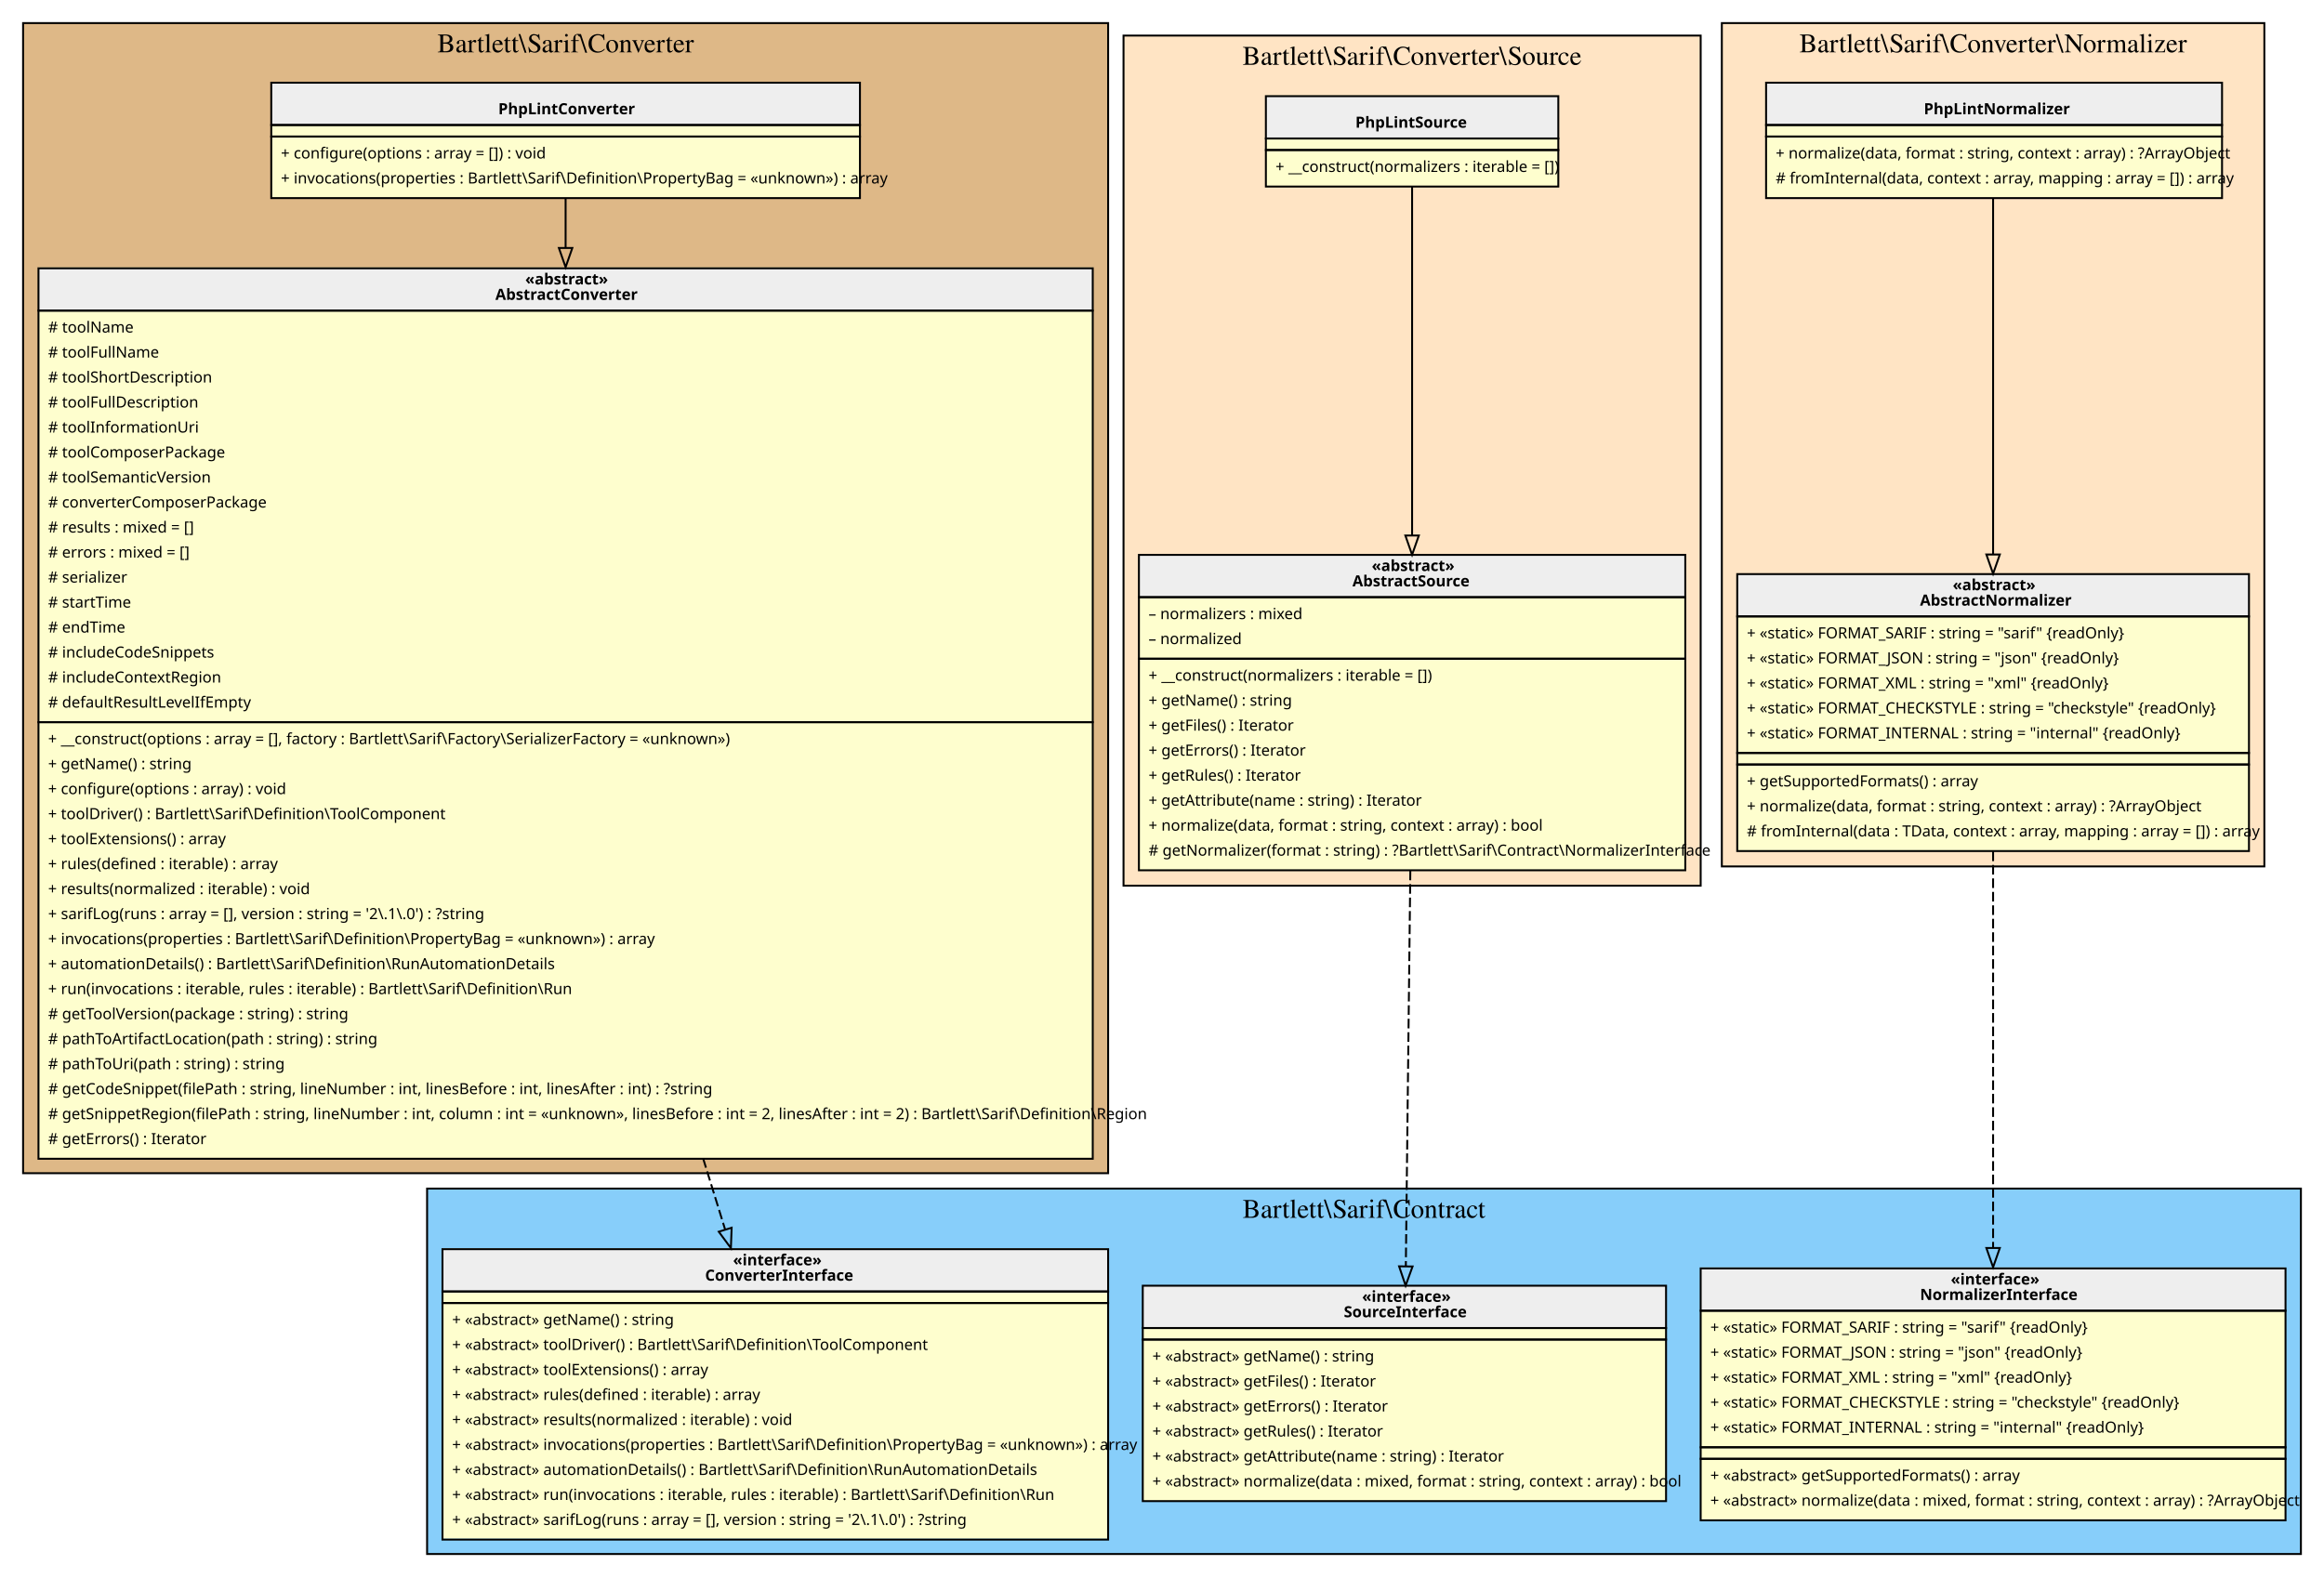
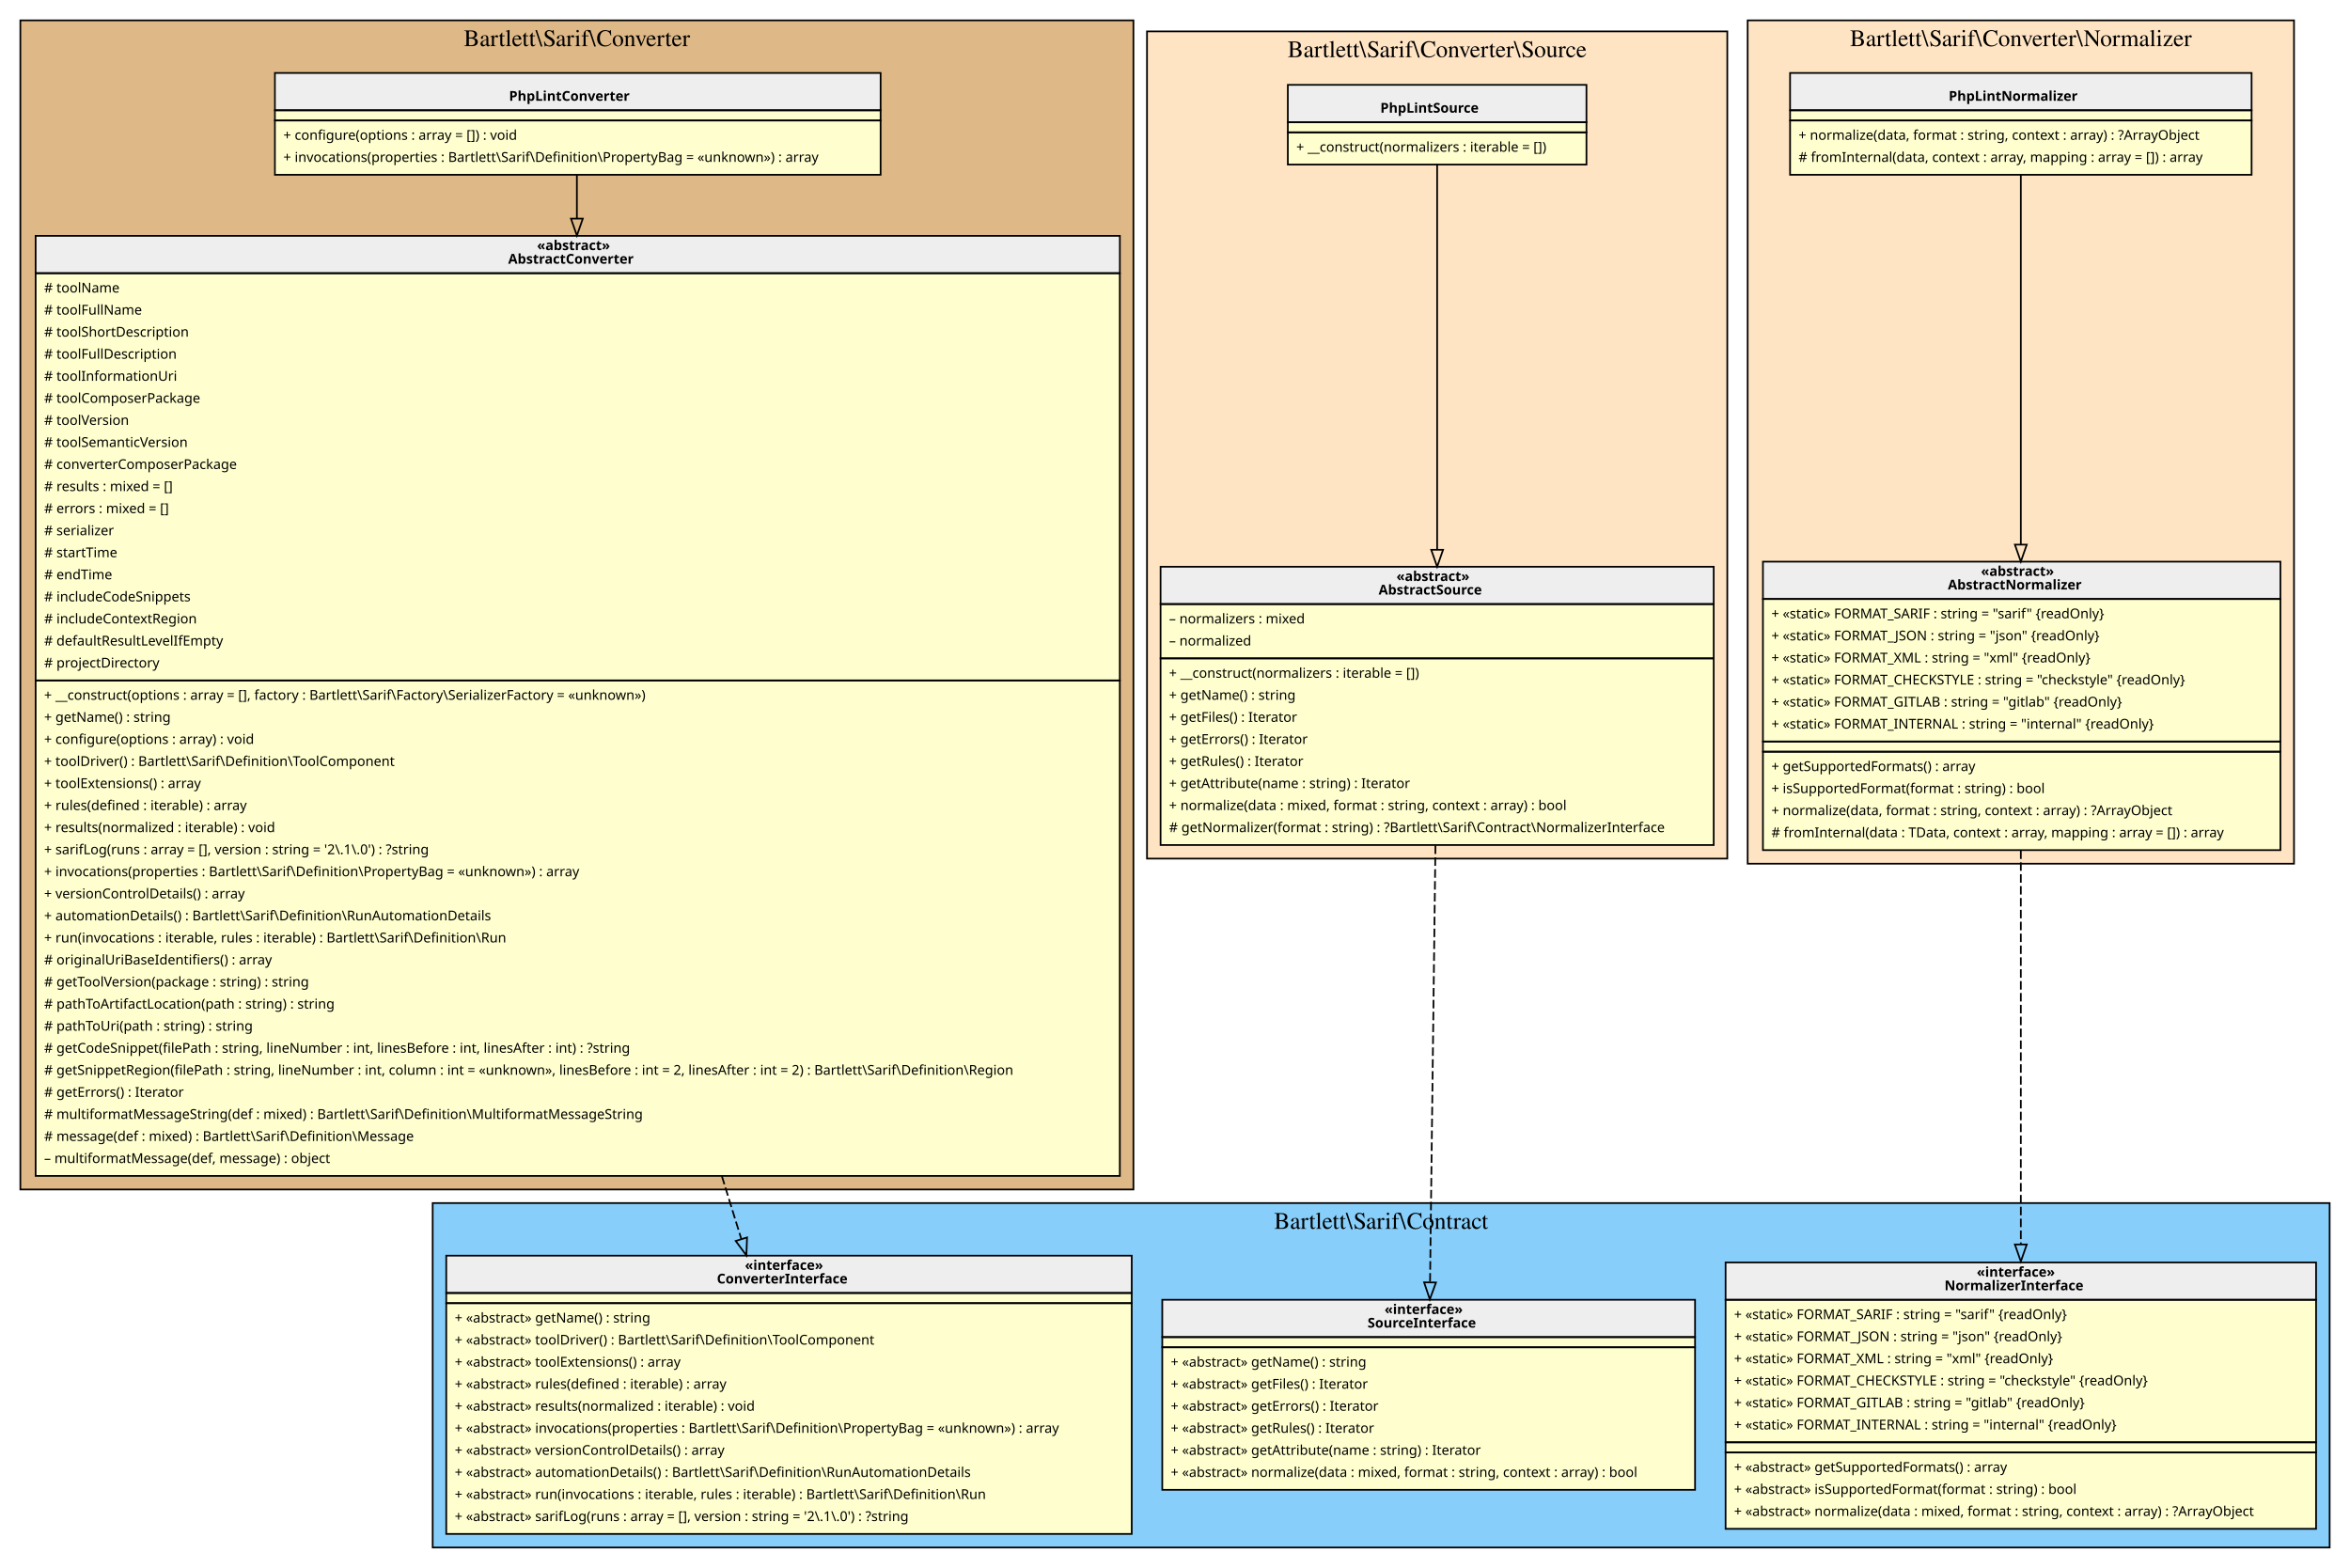
- <svg xmlns="http://www.w3.org/2000/svg" width="1208pt" height="820pt" viewBox="0.00 0.00 1208.00 820.00">
-   <g id="graph0" class="graph" transform="scale(1 1) rotate(0) translate(4 816)">
+ <svg xmlns="http://www.w3.org/2000/svg" width="1385pt" height="924pt" viewBox="0.00 0.00 1385.00 924.00">
+   <g id="graph0" class="graph" transform="scale(1 1) rotate(0) translate(4 920)">
    <g id="clust1" class="cluster">
-       <polygon fill="BurlyWood" stroke="black" points="8,-206 8,-804 572,-804 572,-206 8,-206" />
-       <text text-anchor="middle" x="290" y="-788.8" font-family="Times,serif" font-size="14.00">Bartlett\Sarif\Converter</text>
+       <polygon fill="BurlyWood" stroke="black" points="8,-219 8,-908 664,-908 664,-219 8,-219" />
+       <text text-anchor="middle" x="336" y="-892.8" font-family="Times,serif" font-size="14.00">Bartlett\Sarif\Converter</text>
    </g>
    <g id="clust2" class="cluster">
-       <polygon fill="LightSkyBlue" stroke="black" points="218,-8 218,-198 1192,-198 1192,-8 218,-8" />
-       <text text-anchor="middle" x="705" y="-182.8" font-family="Times,serif" font-size="14.00">Bartlett\Sarif\Contract</text>
+       <polygon fill="LightSkyBlue" stroke="black" points="251,-8 251,-211 1369,-211 1369,-8 251,-8" />
+       <text text-anchor="middle" x="810" y="-195.8" font-family="Times,serif" font-size="14.00">Bartlett\Sarif\Contract</text>
    </g>
    <g id="clust3" class="cluster">
-       <polygon fill="Bisque" stroke="black" points="580,-355.5 580,-797.5 880,-797.5 880,-355.5 580,-355.5" />
-       <text text-anchor="middle" x="730" y="-782.3" font-family="Times,serif" font-size="14.00">Bartlett\Sarif\Converter\Source</text>
+       <polygon fill="Bisque" stroke="black" points="672,-414 672,-901.5 1014,-901.5 1014,-414 672,-414" />
+       <text text-anchor="middle" x="843" y="-886.3" font-family="Times,serif" font-size="14.00">Bartlett\Sarif\Converter\Source</text>
    </g>
    <g id="clust4" class="cluster">
-       <polygon fill="Bisque" stroke="black" points="891,-365.5 891,-804 1173,-804 1173,-365.5 891,-365.5" />
-       <text text-anchor="middle" x="1032" y="-788.8" font-family="Times,serif" font-size="14.00">Bartlett\Sarif\Converter\Normalizer</text>
+       <polygon fill="Bisque" stroke="black" points="1026,-411 1026,-908 1348,-908 1348,-411 1026,-411" />
+       <text text-anchor="middle" x="1187" y="-892.8" font-family="Times,serif" font-size="14.00">Bartlett\Sarif\Converter\Normalizer</text>
    </g>
    <g id="node1" class="node">
-       <polygon fill="#fefece" stroke="transparent" points="443,-773 137,-773 137,-713 443,-713 443,-773" />
-       <polygon fill="#eeeeee" stroke="transparent" points="137,-751 137,-773 443,-773 443,-751 137,-751" />
-       <polygon fill="none" stroke="black" points="137,-751 137,-773 443,-773 443,-751 137,-751" />
-       <text text-anchor="start" x="255" y="-756.6" font-family="Verdana" font-weight="bold" font-size="8.00">PhpLintConverter</text>
-       <polygon fill="none" stroke="black" points="137,-745 137,-751 443,-751 443,-745 137,-745" />
-       <polygon fill="none" stroke="black" points="137,-713 137,-745 443,-745 443,-713 137,-713" />
-       <text text-anchor="start" x="142" y="-733.6" font-family="Verdana" font-size="8.00">+ configure(options : array = []) : void</text>
-       <text text-anchor="start" x="142" y="-720.6" font-family="Verdana" font-size="8.00">+ invocations(properties : Bartlett\Sarif\Definition\PropertyBag = «unknown») : array</text>
+       <polygon fill="#fefece" stroke="transparent" points="514.5,-877 157.5,-877 157.5,-817 514.5,-817 514.5,-877" />
+       <polygon fill="#eeeeee" stroke="transparent" points="158,-855 158,-877 515,-877 515,-855 158,-855" />
+       <polygon fill="none" stroke="black" points="158,-855 158,-877 515,-877 515,-855 158,-855" />
+       <text text-anchor="start" x="296" y="-860.6" font-family="Verdana" font-weight="bold" font-size="8.00">PhpLintConverter</text>
+       <polygon fill="none" stroke="black" points="158,-849 158,-855 515,-855 515,-849 158,-849" />
+       <polygon fill="none" stroke="black" points="158,-817 158,-849 515,-849 515,-817 158,-817" />
+       <text text-anchor="start" x="163" y="-837.6" font-family="Verdana" font-size="8.00">+ configure(options : array = []) : void</text>
+       <text text-anchor="start" x="163" y="-824.6" font-family="Verdana" font-size="8.00">+ invocations(properties : Bartlett\Sarif\Definition\PropertyBag = «unknown») : array</text>
    </g>
    <g id="node2" class="node">
-       <polygon fill="#fefece" stroke="transparent" points="564,-677 16,-677 16,-214 564,-214 564,-677" />
-       <polygon fill="#eeeeee" stroke="transparent" points="16,-654.5 16,-676.5 564,-676.5 564,-654.5 16,-654.5" />
-       <polygon fill="none" stroke="black" points="16,-654.5 16,-676.5 564,-676.5 564,-654.5 16,-654.5" />
-       <text text-anchor="start" x="269" y="-668.1" font-family="Verdana" font-weight="bold" font-size="8.00">«abstract»</text>
-       <text text-anchor="start" x="253.5" y="-660.1" font-family="Verdana" font-weight="bold" font-size="8.00">AbstractConverter</text>
-       <polygon fill="none" stroke="black" points="16,-440.5 16,-654.5 564,-654.5 564,-440.5 16,-440.5" />
-       <text text-anchor="start" x="21" y="-643.1" font-family="Verdana" font-size="8.00"># toolName</text>
-       <text text-anchor="start" x="21" y="-630.1" font-family="Verdana" font-size="8.00"># toolFullName</text>
-       <text text-anchor="start" x="21" y="-617.1" font-family="Verdana" font-size="8.00"># toolShortDescription</text>
-       <text text-anchor="start" x="21" y="-604.1" font-family="Verdana" font-size="8.00"># toolFullDescription</text>
-       <text text-anchor="start" x="21" y="-591.1" font-family="Verdana" font-size="8.00"># toolInformationUri</text>
-       <text text-anchor="start" x="21" y="-578.1" font-family="Verdana" font-size="8.00"># toolComposerPackage</text>
-       <text text-anchor="start" x="21" y="-565.1" font-family="Verdana" font-size="8.00"># toolSemanticVersion</text>
-       <text text-anchor="start" x="21" y="-552.1" font-family="Verdana" font-size="8.00"># converterComposerPackage</text>
-       <text text-anchor="start" x="21" y="-539.1" font-family="Verdana" font-size="8.00"># results : mixed = []</text>
-       <text text-anchor="start" x="21" y="-526.1" font-family="Verdana" font-size="8.00"># errors : mixed = []</text>
-       <text text-anchor="start" x="21" y="-513.1" font-family="Verdana" font-size="8.00"># serializer</text>
-       <text text-anchor="start" x="21" y="-500.1" font-family="Verdana" font-size="8.00"># startTime</text>
-       <text text-anchor="start" x="21" y="-487.1" font-family="Verdana" font-size="8.00"># endTime</text>
-       <text text-anchor="start" x="21" y="-474.1" font-family="Verdana" font-size="8.00"># includeCodeSnippets</text>
-       <text text-anchor="start" x="21" y="-461.1" font-family="Verdana" font-size="8.00"># includeContextRegion</text>
-       <text text-anchor="start" x="21" y="-448.1" font-family="Verdana" font-size="8.00"># defaultResultLevelIfEmpty</text>
-       <polygon fill="none" stroke="black" points="16,-213.5 16,-440.5 564,-440.5 564,-213.5 16,-213.5" />
-       <text text-anchor="start" x="21" y="-429.1" font-family="Verdana" font-size="8.00">+ __construct(options : array = [], factory : Bartlett\Sarif\Factory\SerializerFactory = «unknown»)</text>
-       <text text-anchor="start" x="21" y="-416.1" font-family="Verdana" font-size="8.00">+ getName() : string</text>
-       <text text-anchor="start" x="21" y="-403.1" font-family="Verdana" font-size="8.00">+ configure(options : array) : void</text>
-       <text text-anchor="start" x="21" y="-390.1" font-family="Verdana" font-size="8.00">+ toolDriver() : Bartlett\Sarif\Definition\ToolComponent</text>
-       <text text-anchor="start" x="21" y="-377.1" font-family="Verdana" font-size="8.00">+ toolExtensions() : array</text>
-       <text text-anchor="start" x="21" y="-364.1" font-family="Verdana" font-size="8.00">+ rules(defined : iterable) : array</text>
-       <text text-anchor="start" x="21" y="-351.1" font-family="Verdana" font-size="8.00">+ results(normalized : iterable) : void</text>
-       <text text-anchor="start" x="21" y="-338.1" font-family="Verdana" font-size="8.00">+ sarifLog(runs : array = [], version : string = '2\.1\.0') : ?string</text>
-       <text text-anchor="start" x="21" y="-325.1" font-family="Verdana" font-size="8.00">+ invocations(properties : Bartlett\Sarif\Definition\PropertyBag = «unknown») : array</text>
-       <text text-anchor="start" x="21" y="-312.1" font-family="Verdana" font-size="8.00">+ automationDetails() : Bartlett\Sarif\Definition\RunAutomationDetails</text>
-       <text text-anchor="start" x="21" y="-299.1" font-family="Verdana" font-size="8.00">+ run(invocations : iterable, rules : iterable) : Bartlett\Sarif\Definition\Run</text>
-       <text text-anchor="start" x="21" y="-286.1" font-family="Verdana" font-size="8.00"># getToolVersion(package : string) : string</text>
-       <text text-anchor="start" x="21" y="-273.1" font-family="Verdana" font-size="8.00"># pathToArtifactLocation(path : string) : string</text>
-       <text text-anchor="start" x="21" y="-260.1" font-family="Verdana" font-size="8.00"># pathToUri(path : string) : string</text>
-       <text text-anchor="start" x="21" y="-247.1" font-family="Verdana" font-size="8.00"># getCodeSnippet(filePath : string, lineNumber : int, linesBefore : int, linesAfter : int) : ?string</text>
-       <text text-anchor="start" x="21" y="-234.1" font-family="Verdana" font-size="8.00"># getSnippetRegion(filePath : string, lineNumber : int, column : int = «unknown», linesBefore : int = 2, linesAfter : int = 2) : Bartlett\Sarif\Definition\Region</text>
-       <text text-anchor="start" x="21" y="-221.1" font-family="Verdana" font-size="8.00"># getErrors() : Iterator</text>
+       <polygon fill="#fefece" stroke="transparent" points="655.5,-781 16.5,-781 16.5,-227 655.5,-227 655.5,-781" />
+       <polygon fill="#eeeeee" stroke="transparent" points="17,-759 17,-781 656,-781 656,-759 17,-759" />
+       <polygon fill="none" stroke="black" points="17,-759 17,-781 656,-781 656,-759 17,-759" />
+       <text text-anchor="start" x="312.5" y="-772.6" font-family="Verdana" font-weight="bold" font-size="8.00">«abstract»</text>
+       <text text-anchor="start" x="295.5" y="-764.6" font-family="Verdana" font-weight="bold" font-size="8.00">AbstractConverter</text>
+       <polygon fill="none" stroke="black" points="17,-519 17,-759 656,-759 656,-519 17,-519" />
+       <text text-anchor="start" x="22" y="-747.6" font-family="Verdana" font-size="8.00"># toolName</text>
+       <text text-anchor="start" x="22" y="-734.6" font-family="Verdana" font-size="8.00"># toolFullName</text>
+       <text text-anchor="start" x="22" y="-721.6" font-family="Verdana" font-size="8.00"># toolShortDescription</text>
+       <text text-anchor="start" x="22" y="-708.6" font-family="Verdana" font-size="8.00"># toolFullDescription</text>
+       <text text-anchor="start" x="22" y="-695.6" font-family="Verdana" font-size="8.00"># toolInformationUri</text>
+       <text text-anchor="start" x="22" y="-682.6" font-family="Verdana" font-size="8.00"># toolComposerPackage</text>
+       <text text-anchor="start" x="22" y="-669.6" font-family="Verdana" font-size="8.00"># toolVersion</text>
+       <text text-anchor="start" x="22" y="-656.6" font-family="Verdana" font-size="8.00"># toolSemanticVersion</text>
+       <text text-anchor="start" x="22" y="-643.6" font-family="Verdana" font-size="8.00"># converterComposerPackage</text>
+       <text text-anchor="start" x="22" y="-630.6" font-family="Verdana" font-size="8.00"># results : mixed = []</text>
+       <text text-anchor="start" x="22" y="-617.6" font-family="Verdana" font-size="8.00"># errors : mixed = []</text>
+       <text text-anchor="start" x="22" y="-604.6" font-family="Verdana" font-size="8.00"># serializer</text>
+       <text text-anchor="start" x="22" y="-591.6" font-family="Verdana" font-size="8.00"># startTime</text>
+       <text text-anchor="start" x="22" y="-578.6" font-family="Verdana" font-size="8.00"># endTime</text>
+       <text text-anchor="start" x="22" y="-565.6" font-family="Verdana" font-size="8.00"># includeCodeSnippets</text>
+       <text text-anchor="start" x="22" y="-552.6" font-family="Verdana" font-size="8.00"># includeContextRegion</text>
+       <text text-anchor="start" x="22" y="-539.6" font-family="Verdana" font-size="8.00"># defaultResultLevelIfEmpty</text>
+       <text text-anchor="start" x="22" y="-526.6" font-family="Verdana" font-size="8.00"># projectDirectory</text>
+       <polygon fill="none" stroke="black" points="17,-227 17,-519 656,-519 656,-227 17,-227" />
+       <text text-anchor="start" x="22" y="-507.6" font-family="Verdana" font-size="8.00">+ __construct(options : array = [], factory : Bartlett\Sarif\Factory\SerializerFactory = «unknown»)</text>
+       <text text-anchor="start" x="22" y="-494.6" font-family="Verdana" font-size="8.00">+ getName() : string</text>
+       <text text-anchor="start" x="22" y="-481.6" font-family="Verdana" font-size="8.00">+ configure(options : array) : void</text>
+       <text text-anchor="start" x="22" y="-468.6" font-family="Verdana" font-size="8.00">+ toolDriver() : Bartlett\Sarif\Definition\ToolComponent</text>
+       <text text-anchor="start" x="22" y="-455.6" font-family="Verdana" font-size="8.00">+ toolExtensions() : array</text>
+       <text text-anchor="start" x="22" y="-442.6" font-family="Verdana" font-size="8.00">+ rules(defined : iterable) : array</text>
+       <text text-anchor="start" x="22" y="-429.6" font-family="Verdana" font-size="8.00">+ results(normalized : iterable) : void</text>
+       <text text-anchor="start" x="22" y="-416.6" font-family="Verdana" font-size="8.00">+ sarifLog(runs : array = [], version : string = '2\.1\.0') : ?string</text>
+       <text text-anchor="start" x="22" y="-403.6" font-family="Verdana" font-size="8.00">+ invocations(properties : Bartlett\Sarif\Definition\PropertyBag = «unknown») : array</text>
+       <text text-anchor="start" x="22" y="-390.6" font-family="Verdana" font-size="8.00">+ versionControlDetails() : array</text>
+       <text text-anchor="start" x="22" y="-377.6" font-family="Verdana" font-size="8.00">+ automationDetails() : Bartlett\Sarif\Definition\RunAutomationDetails</text>
+       <text text-anchor="start" x="22" y="-364.6" font-family="Verdana" font-size="8.00">+ run(invocations : iterable, rules : iterable) : Bartlett\Sarif\Definition\Run</text>
+       <text text-anchor="start" x="22" y="-351.6" font-family="Verdana" font-size="8.00"># originalUriBaseIdentifiers() : array</text>
+       <text text-anchor="start" x="22" y="-338.6" font-family="Verdana" font-size="8.00"># getToolVersion(package : string) : string</text>
+       <text text-anchor="start" x="22" y="-325.6" font-family="Verdana" font-size="8.00"># pathToArtifactLocation(path : string) : string</text>
+       <text text-anchor="start" x="22" y="-312.6" font-family="Verdana" font-size="8.00"># pathToUri(path : string) : string</text>
+       <text text-anchor="start" x="22" y="-299.6" font-family="Verdana" font-size="8.00"># getCodeSnippet(filePath : string, lineNumber : int, linesBefore : int, linesAfter : int) : ?string</text>
+       <text text-anchor="start" x="22" y="-286.6" font-family="Verdana" font-size="8.00"># getSnippetRegion(filePath : string, lineNumber : int, column : int = «unknown», linesBefore : int = 2, linesAfter : int = 2) : Bartlett\Sarif\Definition\Region</text>
+       <text text-anchor="start" x="22" y="-273.6" font-family="Verdana" font-size="8.00"># getErrors() : Iterator</text>
+       <text text-anchor="start" x="22" y="-260.6" font-family="Verdana" font-size="8.00"># multiformatMessageString(def : mixed) : Bartlett\Sarif\Definition\MultiformatMessageString</text>
+       <text text-anchor="start" x="22" y="-247.6" font-family="Verdana" font-size="8.00"># message(def : mixed) : Bartlett\Sarif\Definition\Message</text>
+       <text text-anchor="start" x="22" y="-234.6" font-family="Verdana" font-size="8.00">– multiformatMessage(def, message) : object</text>
    </g>
    <g id="edge2" class="edge">
-       <path fill="none" stroke="black" d="M290,-712.86C290,-705.4 290,-696.77 290,-687.28" />
-       <polygon fill="none" stroke="black" points="293.5,-687.08 290,-677.08 286.5,-687.08 293.5,-687.08" />
+       <path fill="none" stroke="black" d="M336,-816.93C336,-809.52 336,-800.92 336,-791.4" />
+       <polygon fill="none" stroke="black" points="339.5,-791.17 336,-781.17 332.5,-791.17 339.5,-791.17" />
    </g>
    <g id="node3" class="node">
-       <polygon fill="#fefece" stroke="transparent" points="572,-167 226,-167 226,-16 572,-16 572,-167" />
-       <polygon fill="#eeeeee" stroke="transparent" points="226,-144.5 226,-166.5 572,-166.5 572,-144.5 226,-144.5" />
-       <polygon fill="none" stroke="black" points="226,-144.5 226,-166.5 572,-166.5 572,-144.5 226,-144.5" />
-       <text text-anchor="start" x="377" y="-158.1" font-family="Verdana" font-weight="bold" font-size="8.00">«interface»</text>
-       <text text-anchor="start" x="362.5" y="-150.1" font-family="Verdana" font-weight="bold" font-size="8.00">ConverterInterface</text>
-       <polygon fill="none" stroke="black" points="226,-138.5 226,-144.5 572,-144.5 572,-138.5 226,-138.5" />
-       <polygon fill="none" stroke="black" points="226,-15.5 226,-138.5 572,-138.5 572,-15.5 226,-15.5" />
-       <text text-anchor="start" x="231" y="-127.1" font-family="Verdana" font-size="8.00">+ «abstract» getName() : string</text>
-       <text text-anchor="start" x="231" y="-114.1" font-family="Verdana" font-size="8.00">+ «abstract» toolDriver() : Bartlett\Sarif\Definition\ToolComponent</text>
-       <text text-anchor="start" x="231" y="-101.1" font-family="Verdana" font-size="8.00">+ «abstract» toolExtensions() : array</text>
-       <text text-anchor="start" x="231" y="-88.1" font-family="Verdana" font-size="8.00">+ «abstract» rules(defined : iterable) : array</text>
-       <text text-anchor="start" x="231" y="-75.1" font-family="Verdana" font-size="8.00">+ «abstract» results(normalized : iterable) : void</text>
-       <text text-anchor="start" x="231" y="-62.1" font-family="Verdana" font-size="8.00">+ «abstract» invocations(properties : Bartlett\Sarif\Definition\PropertyBag = «unknown») : array</text>
-       <text text-anchor="start" x="231" y="-49.1" font-family="Verdana" font-size="8.00">+ «abstract» automationDetails() : Bartlett\Sarif\Definition\RunAutomationDetails</text>
-       <text text-anchor="start" x="231" y="-36.1" font-family="Verdana" font-size="8.00">+ «abstract» run(invocations : iterable, rules : iterable) : Bartlett\Sarif\Definition\Run</text>
-       <text text-anchor="start" x="231" y="-23.1" font-family="Verdana" font-size="8.00">+ «abstract» sarifLog(runs : array = [], version : string = '2\.1\.0') : ?string</text>
+       <polygon fill="#fefece" stroke="transparent" points="663,-180 259,-180 259,-16 663,-16 663,-180" />
+       <polygon fill="#eeeeee" stroke="transparent" points="259,-158 259,-180 663,-180 663,-158 259,-158" />
+       <polygon fill="none" stroke="black" points="259,-158 259,-180 663,-180 663,-158 259,-158" />
+       <text text-anchor="start" x="435" y="-171.6" font-family="Verdana" font-weight="bold" font-size="8.00">«interface»</text>
+       <text text-anchor="start" x="418.5" y="-163.6" font-family="Verdana" font-weight="bold" font-size="8.00">ConverterInterface</text>
+       <polygon fill="none" stroke="black" points="259,-152 259,-158 663,-158 663,-152 259,-152" />
+       <polygon fill="none" stroke="black" points="259,-16 259,-152 663,-152 663,-16 259,-16" />
+       <text text-anchor="start" x="264" y="-140.6" font-family="Verdana" font-size="8.00">+ «abstract» getName() : string</text>
+       <text text-anchor="start" x="264" y="-127.6" font-family="Verdana" font-size="8.00">+ «abstract» toolDriver() : Bartlett\Sarif\Definition\ToolComponent</text>
+       <text text-anchor="start" x="264" y="-114.6" font-family="Verdana" font-size="8.00">+ «abstract» toolExtensions() : array</text>
+       <text text-anchor="start" x="264" y="-101.6" font-family="Verdana" font-size="8.00">+ «abstract» rules(defined : iterable) : array</text>
+       <text text-anchor="start" x="264" y="-88.6" font-family="Verdana" font-size="8.00">+ «abstract» results(normalized : iterable) : void</text>
+       <text text-anchor="start" x="264" y="-75.6" font-family="Verdana" font-size="8.00">+ «abstract» invocations(properties : Bartlett\Sarif\Definition\PropertyBag = «unknown») : array</text>
+       <text text-anchor="start" x="264" y="-62.6" font-family="Verdana" font-size="8.00">+ «abstract» versionControlDetails() : array</text>
+       <text text-anchor="start" x="264" y="-49.6" font-family="Verdana" font-size="8.00">+ «abstract» automationDetails() : Bartlett\Sarif\Definition\RunAutomationDetails</text>
+       <text text-anchor="start" x="264" y="-36.6" font-family="Verdana" font-size="8.00">+ «abstract» run(invocations : iterable, rules : iterable) : Bartlett\Sarif\Definition\Run</text>
+       <text text-anchor="start" x="264" y="-23.6" font-family="Verdana" font-size="8.00">+ «abstract» sarifLog(runs : array = [], version : string = '2\.1\.0') : ?string</text>
    </g>
    <g id="edge1" class="edge">
-       <path fill="none" stroke="black" stroke-dasharray="5,2" d="M361.49,-213.64C365.47,-200.78 369.32,-188.36 372.93,-176.68" />
-       <polygon fill="none" stroke="black" points="376.3,-177.65 375.91,-167.06 369.61,-175.58 376.3,-177.65" />
+       <path fill="none" stroke="black" stroke-dasharray="5,2" d="M421.45,-226.83C425.44,-213.93 429.28,-201.51 432.9,-189.8" />
+       <polygon fill="none" stroke="black" points="436.28,-190.74 435.89,-180.15 429.59,-188.67 436.28,-190.74" />
    </g>
    <g id="node4" class="node">
-       <polygon fill="#fefece" stroke="transparent" points="862,-147.5 590,-147.5 590,-35.5 862,-35.5 862,-147.5" />
-       <polygon fill="#eeeeee" stroke="transparent" points="590,-125.5 590,-147.5 862,-147.5 862,-125.5 590,-125.5" />
-       <polygon fill="none" stroke="black" points="590,-125.5 590,-147.5 862,-147.5 862,-125.5 590,-125.5" />
-       <text text-anchor="start" x="704" y="-139.1" font-family="Verdana" font-weight="bold" font-size="8.00">«interface»</text>
-       <text text-anchor="start" x="694.5" y="-131.1" font-family="Verdana" font-weight="bold" font-size="8.00">SourceInterface</text>
-       <polygon fill="none" stroke="black" points="590,-119.5 590,-125.5 862,-125.5 862,-119.5 590,-119.5" />
-       <polygon fill="none" stroke="black" points="590,-35.5 590,-119.5 862,-119.5 862,-35.5 590,-35.5" />
-       <text text-anchor="start" x="595" y="-108.1" font-family="Verdana" font-size="8.00">+ «abstract» getName() : string</text>
-       <text text-anchor="start" x="595" y="-95.1" font-family="Verdana" font-size="8.00">+ «abstract» getFiles() : Iterator</text>
-       <text text-anchor="start" x="595" y="-82.1" font-family="Verdana" font-size="8.00">+ «abstract» getErrors() : Iterator</text>
-       <text text-anchor="start" x="595" y="-69.1" font-family="Verdana" font-size="8.00">+ «abstract» getRules() : Iterator</text>
-       <text text-anchor="start" x="595" y="-56.1" font-family="Verdana" font-size="8.00">+ «abstract» getAttribute(name : string) : Iterator</text>
-       <text text-anchor="start" x="595" y="-43.1" font-family="Verdana" font-size="8.00">+ «abstract» normalize(data : mixed, format : string, context : array) : bool</text>
+       <polygon fill="#fefece" stroke="transparent" points="995,-154 681,-154 681,-42 995,-42 995,-154" />
+       <polygon fill="#eeeeee" stroke="transparent" points="681,-132 681,-154 995,-154 995,-132 681,-132" />
+       <polygon fill="none" stroke="black" points="681,-132 681,-154 995,-154 995,-132 681,-132" />
+       <text text-anchor="start" x="812" y="-145.6" font-family="Verdana" font-weight="bold" font-size="8.00">«interface»</text>
+       <text text-anchor="start" x="802" y="-137.6" font-family="Verdana" font-weight="bold" font-size="8.00">SourceInterface</text>
+       <polygon fill="none" stroke="black" points="681,-126 681,-132 995,-132 995,-126 681,-126" />
+       <polygon fill="none" stroke="black" points="681,-42 681,-126 995,-126 995,-42 681,-42" />
+       <text text-anchor="start" x="686" y="-114.6" font-family="Verdana" font-size="8.00">+ «abstract» getName() : string</text>
+       <text text-anchor="start" x="686" y="-101.6" font-family="Verdana" font-size="8.00">+ «abstract» getFiles() : Iterator</text>
+       <text text-anchor="start" x="686" y="-88.6" font-family="Verdana" font-size="8.00">+ «abstract» getErrors() : Iterator</text>
+       <text text-anchor="start" x="686" y="-75.6" font-family="Verdana" font-size="8.00">+ «abstract» getRules() : Iterator</text>
+       <text text-anchor="start" x="686" y="-62.6" font-family="Verdana" font-size="8.00">+ «abstract» getAttribute(name : string) : Iterator</text>
+       <text text-anchor="start" x="686" y="-49.6" font-family="Verdana" font-size="8.00">+ «abstract» normalize(data : mixed, format : string, context : array) : bool</text>
    </g>
    <g id="node5" class="node">
-       <polygon fill="#fefece" stroke="transparent" points="1184,-157 880,-157 880,-26 1184,-26 1184,-157" />
-       <polygon fill="#eeeeee" stroke="transparent" points="880,-134.5 880,-156.5 1184,-156.5 1184,-134.5 880,-134.5" />
-       <polygon fill="none" stroke="black" points="880,-134.5 880,-156.5 1184,-156.5 1184,-134.5 880,-134.5" />
-       <text text-anchor="start" x="1010" y="-148.1" font-family="Verdana" font-weight="bold" font-size="8.00">«interface»</text>
-       <text text-anchor="start" x="994" y="-140.1" font-family="Verdana" font-weight="bold" font-size="8.00">NormalizerInterface</text>
-       <polygon fill="none" stroke="black" points="880,-63.5 880,-134.5 1184,-134.5 1184,-63.5 880,-63.5" />
-       <text text-anchor="start" x="885" y="-123.1" font-family="Verdana" font-size="8.00">+ «static» FORMAT_SARIF : string = "sarif" {readOnly}</text>
-       <text text-anchor="start" x="885" y="-110.1" font-family="Verdana" font-size="8.00">+ «static» FORMAT_JSON : string = "json" {readOnly}</text>
-       <text text-anchor="start" x="885" y="-97.1" font-family="Verdana" font-size="8.00">+ «static» FORMAT_XML : string = "xml" {readOnly}</text>
-       <text text-anchor="start" x="885" y="-84.1" font-family="Verdana" font-size="8.00">+ «static» FORMAT_CHECKSTYLE : string = "checkstyle" {readOnly}</text>
-       <text text-anchor="start" x="885" y="-71.1" font-family="Verdana" font-size="8.00">+ «static» FORMAT_INTERNAL : string = "internal" {readOnly}</text>
-       <polygon fill="none" stroke="black" points="880,-57.5 880,-63.5 1184,-63.5 1184,-57.5 880,-57.5" />
-       <polygon fill="none" stroke="black" points="880,-25.5 880,-57.5 1184,-57.5 1184,-25.5 880,-25.5" />
-       <text text-anchor="start" x="885" y="-46.1" font-family="Verdana" font-size="8.00">+ «abstract» getSupportedFormats() : array</text>
-       <text text-anchor="start" x="885" y="-33.1" font-family="Verdana" font-size="8.00">+ «abstract» normalize(data : mixed, format : string, context : array) : ?ArrayObject</text>
+       <polygon fill="#fefece" stroke="transparent" points="1361,-176.5 1013,-176.5 1013,-19.5 1361,-19.5 1361,-176.5" />
+       <polygon fill="#eeeeee" stroke="transparent" points="1013,-154 1013,-176 1361,-176 1361,-154 1013,-154" />
+       <polygon fill="none" stroke="black" points="1013,-154 1013,-176 1361,-176 1361,-154 1013,-154" />
+       <text text-anchor="start" x="1161" y="-167.6" font-family="Verdana" font-weight="bold" font-size="8.00">«interface»</text>
+       <text text-anchor="start" x="1142" y="-159.6" font-family="Verdana" font-weight="bold" font-size="8.00">NormalizerInterface</text>
+       <polygon fill="none" stroke="black" points="1013,-70 1013,-154 1361,-154 1361,-70 1013,-70" />
+       <text text-anchor="start" x="1018" y="-142.6" font-family="Verdana" font-size="8.00">+ «static» FORMAT_SARIF : string = "sarif" {readOnly}</text>
+       <text text-anchor="start" x="1018" y="-129.6" font-family="Verdana" font-size="8.00">+ «static» FORMAT_JSON : string = "json" {readOnly}</text>
+       <text text-anchor="start" x="1018" y="-116.6" font-family="Verdana" font-size="8.00">+ «static» FORMAT_XML : string = "xml" {readOnly}</text>
+       <text text-anchor="start" x="1018" y="-103.6" font-family="Verdana" font-size="8.00">+ «static» FORMAT_CHECKSTYLE : string = "checkstyle" {readOnly}</text>
+       <text text-anchor="start" x="1018" y="-90.6" font-family="Verdana" font-size="8.00">+ «static» FORMAT_GITLAB : string = "gitlab" {readOnly}</text>
+       <text text-anchor="start" x="1018" y="-77.6" font-family="Verdana" font-size="8.00">+ «static» FORMAT_INTERNAL : string = "internal" {readOnly}</text>
+       <polygon fill="none" stroke="black" points="1013,-64 1013,-70 1361,-70 1361,-64 1013,-64" />
+       <polygon fill="none" stroke="black" points="1013,-19 1013,-64 1361,-64 1361,-19 1013,-19" />
+       <text text-anchor="start" x="1018" y="-52.6" font-family="Verdana" font-size="8.00">+ «abstract» getSupportedFormats() : array</text>
+       <text text-anchor="start" x="1018" y="-39.6" font-family="Verdana" font-size="8.00">+ «abstract» isSupportedFormat(format : string) : bool</text>
+       <text text-anchor="start" x="1018" y="-26.6" font-family="Verdana" font-size="8.00">+ «abstract» normalize(data : mixed, format : string, context : array) : ?ArrayObject</text>
    </g>
    <g id="node6" class="node">
-       <polygon fill="#fefece" stroke="transparent" points="806,-766.5 654,-766.5 654,-719.5 806,-719.5 806,-766.5" />
-       <polygon fill="#eeeeee" stroke="transparent" points="654,-744 654,-766 806,-766 806,-744 654,-744" />
-       <polygon fill="none" stroke="black" points="654,-744 654,-766 806,-766 806,-744 654,-744" />
-       <text text-anchor="start" x="700.5" y="-749.6" font-family="Verdana" font-weight="bold" font-size="8.00">PhpLintSource</text>
-       <polygon fill="none" stroke="black" points="654,-738 654,-744 806,-744 806,-738 654,-738" />
-       <polygon fill="none" stroke="black" points="654,-719 654,-738 806,-738 806,-719 654,-719" />
-       <text text-anchor="start" x="659" y="-726.6" font-family="Verdana" font-size="8.00">+ __construct(normalizers : iterable = [])</text>
+       <polygon fill="#fefece" stroke="transparent" points="931,-870.5 755,-870.5 755,-823.5 931,-823.5 931,-870.5" />
+       <polygon fill="#eeeeee" stroke="transparent" points="755,-848 755,-870 931,-870 931,-848 755,-848" />
+       <polygon fill="none" stroke="black" points="755,-848 755,-870 931,-870 931,-848 755,-848" />
+       <text text-anchor="start" x="809.5" y="-853.6" font-family="Verdana" font-weight="bold" font-size="8.00">PhpLintSource</text>
+       <polygon fill="none" stroke="black" points="755,-842 755,-848 931,-848 931,-842 755,-842" />
+       <polygon fill="none" stroke="black" points="755,-823 755,-842 931,-842 931,-823 755,-823" />
+       <text text-anchor="start" x="760" y="-830.6" font-family="Verdana" font-size="8.00">+ __construct(normalizers : iterable = [])</text>
    </g>
    <g id="node7" class="node">
-       <polygon fill="#fefece" stroke="transparent" points="872,-527.5 588,-527.5 588,-363.5 872,-363.5 872,-527.5" />
-       <polygon fill="#eeeeee" stroke="transparent" points="588,-505.5 588,-527.5 872,-527.5 872,-505.5 588,-505.5" />
-       <polygon fill="none" stroke="black" points="588,-505.5 588,-527.5 872,-527.5 872,-505.5 588,-505.5" />
-       <text text-anchor="start" x="709" y="-519.1" font-family="Verdana" font-weight="bold" font-size="8.00">«abstract»</text>
-       <text text-anchor="start" x="699" y="-511.1" font-family="Verdana" font-weight="bold" font-size="8.00">AbstractSource</text>
-       <polygon fill="none" stroke="black" points="588,-473.5 588,-505.5 872,-505.5 872,-473.5 588,-473.5" />
-       <text text-anchor="start" x="593" y="-494.1" font-family="Verdana" font-size="8.00">– normalizers : mixed</text>
-       <text text-anchor="start" x="593" y="-481.1" font-family="Verdana" font-size="8.00">– normalized</text>
-       <polygon fill="none" stroke="black" points="588,-363.5 588,-473.5 872,-473.5 872,-363.5 588,-363.5" />
-       <text text-anchor="start" x="593" y="-462.1" font-family="Verdana" font-size="8.00">+ __construct(normalizers : iterable = [])</text>
-       <text text-anchor="start" x="593" y="-449.1" font-family="Verdana" font-size="8.00">+ getName() : string</text>
-       <text text-anchor="start" x="593" y="-436.1" font-family="Verdana" font-size="8.00">+ getFiles() : Iterator</text>
-       <text text-anchor="start" x="593" y="-423.1" font-family="Verdana" font-size="8.00">+ getErrors() : Iterator</text>
-       <text text-anchor="start" x="593" y="-410.1" font-family="Verdana" font-size="8.00">+ getRules() : Iterator</text>
-       <text text-anchor="start" x="593" y="-397.1" font-family="Verdana" font-size="8.00">+ getAttribute(name : string) : Iterator</text>
-       <text text-anchor="start" x="593" y="-384.1" font-family="Verdana" font-size="8.00">+ normalize(data, format : string, context : array) : bool</text>
-       <text text-anchor="start" x="593" y="-371.1" font-family="Verdana" font-size="8.00"># getNormalizer(format : string) : ?Bartlett\Sarif\Contract\NormalizerInterface</text>
+       <polygon fill="#fefece" stroke="transparent" points="1006,-586 680,-586 680,-422 1006,-422 1006,-586" />
+       <polygon fill="#eeeeee" stroke="transparent" points="680,-564 680,-586 1006,-586 1006,-564 680,-564" />
+       <polygon fill="none" stroke="black" points="680,-564 680,-586 1006,-586 1006,-564 680,-564" />
+       <text text-anchor="start" x="819" y="-577.6" font-family="Verdana" font-weight="bold" font-size="8.00">«abstract»</text>
+       <text text-anchor="start" x="808.5" y="-569.6" font-family="Verdana" font-weight="bold" font-size="8.00">AbstractSource</text>
+       <polygon fill="none" stroke="black" points="680,-532 680,-564 1006,-564 1006,-532 680,-532" />
+       <text text-anchor="start" x="685" y="-552.6" font-family="Verdana" font-size="8.00">– normalizers : mixed</text>
+       <text text-anchor="start" x="685" y="-539.6" font-family="Verdana" font-size="8.00">– normalized</text>
+       <polygon fill="none" stroke="black" points="680,-422 680,-532 1006,-532 1006,-422 680,-422" />
+       <text text-anchor="start" x="685" y="-520.6" font-family="Verdana" font-size="8.00">+ __construct(normalizers : iterable = [])</text>
+       <text text-anchor="start" x="685" y="-507.6" font-family="Verdana" font-size="8.00">+ getName() : string</text>
+       <text text-anchor="start" x="685" y="-494.6" font-family="Verdana" font-size="8.00">+ getFiles() : Iterator</text>
+       <text text-anchor="start" x="685" y="-481.6" font-family="Verdana" font-size="8.00">+ getErrors() : Iterator</text>
+       <text text-anchor="start" x="685" y="-468.6" font-family="Verdana" font-size="8.00">+ getRules() : Iterator</text>
+       <text text-anchor="start" x="685" y="-455.6" font-family="Verdana" font-size="8.00">+ getAttribute(name : string) : Iterator</text>
+       <text text-anchor="start" x="685" y="-442.6" font-family="Verdana" font-size="8.00">+ normalize(data : mixed, format : string, context : array) : bool</text>
+       <text text-anchor="start" x="685" y="-429.6" font-family="Verdana" font-size="8.00"># getNormalizer(format : string) : ?Bartlett\Sarif\Contract\NormalizerInterface</text>
    </g>
    <g id="edge4" class="edge">
-       <path fill="none" stroke="black" d="M730,-719.3C730,-680.88 730,-601.02 730,-537.58" />
-       <polygon fill="none" stroke="black" points="733.5,-537.55 730,-527.55 726.5,-537.55 733.5,-537.55" />
+       <path fill="none" stroke="black" d="M843,-823.36C843,-777.88 843,-673.17 843,-596.21" />
+       <polygon fill="none" stroke="black" points="846.5,-596.01 843,-586.01 839.5,-596.01 846.5,-596.01" />
    </g>
    <g id="edge3" class="edge">
-       <path fill="none" stroke="black" stroke-dasharray="5,2" d="M729.08,-363.3C728.37,-300.86 727.4,-215.73 726.74,-157.69" />
-       <polygon fill="none" stroke="black" points="730.24,-157.5 726.63,-147.54 723.24,-157.58 730.24,-157.5" />
+       <path fill="none" stroke="black" stroke-dasharray="5,2" d="M841.99,-421.73C841.06,-345.96 839.68,-234.4 838.81,-164.27" />
+       <polygon fill="none" stroke="black" points="842.31,-164.19 838.68,-154.23 835.31,-164.28 842.31,-164.19" />
    </g>
    <g id="node8" class="node">
-       <polygon fill="#fefece" stroke="transparent" points="1150.5,-773 913.5,-773 913.5,-713 1150.5,-713 1150.5,-773" />
-       <polygon fill="#eeeeee" stroke="transparent" points="914,-751 914,-773 1151,-773 1151,-751 914,-751" />
-       <polygon fill="none" stroke="black" points="914,-751 914,-773 1151,-773 1151,-751 914,-751" />
-       <text text-anchor="start" x="996" y="-756.6" font-family="Verdana" font-weight="bold" font-size="8.00">PhpLintNormalizer</text>
-       <polygon fill="none" stroke="black" points="914,-745 914,-751 1151,-751 1151,-745 914,-745" />
-       <polygon fill="none" stroke="black" points="914,-713 914,-745 1151,-745 1151,-713 914,-713" />
-       <text text-anchor="start" x="919" y="-733.6" font-family="Verdana" font-size="8.00">+ normalize(data, format : string, context : array) : ?ArrayObject</text>
-       <text text-anchor="start" x="919" y="-720.6" font-family="Verdana" font-size="8.00"># fromInternal(data, context : array, mapping : array = []) : array</text>
+       <polygon fill="#fefece" stroke="transparent" points="1323,-877 1051,-877 1051,-817 1323,-817 1323,-877" />
+       <polygon fill="#eeeeee" stroke="transparent" points="1051,-855 1051,-877 1323,-877 1323,-855 1051,-855" />
+       <polygon fill="none" stroke="black" points="1051,-855 1051,-877 1323,-877 1323,-855 1051,-855" />
+       <text text-anchor="start" x="1144.5" y="-860.6" font-family="Verdana" font-weight="bold" font-size="8.00">PhpLintNormalizer</text>
+       <polygon fill="none" stroke="black" points="1051,-849 1051,-855 1323,-855 1323,-849 1051,-849" />
+       <polygon fill="none" stroke="black" points="1051,-817 1051,-849 1323,-849 1323,-817 1051,-817" />
+       <text text-anchor="start" x="1056" y="-837.6" font-family="Verdana" font-size="8.00">+ normalize(data, format : string, context : array) : ?ArrayObject</text>
+       <text text-anchor="start" x="1056" y="-824.6" font-family="Verdana" font-size="8.00"># fromInternal(data, context : array, mapping : array = []) : array</text>
    </g>
    <g id="node9" class="node">
-       <polygon fill="#fefece" stroke="transparent" points="1165,-517.5 899,-517.5 899,-373.5 1165,-373.5 1165,-517.5" />
-       <polygon fill="#eeeeee" stroke="transparent" points="899,-495.5 899,-517.5 1165,-517.5 1165,-495.5 899,-495.5" />
-       <polygon fill="none" stroke="black" points="899,-495.5 899,-517.5 1165,-517.5 1165,-495.5 899,-495.5" />
-       <text text-anchor="start" x="1011" y="-509.1" font-family="Verdana" font-weight="bold" font-size="8.00">«abstract»</text>
-       <text text-anchor="start" x="994" y="-501.1" font-family="Verdana" font-weight="bold" font-size="8.00">AbstractNormalizer</text>
-       <polygon fill="none" stroke="black" points="899,-424.5 899,-495.5 1165,-495.5 1165,-424.5 899,-424.5" />
-       <text text-anchor="start" x="904" y="-484.1" font-family="Verdana" font-size="8.00">+ «static» FORMAT_SARIF : string = "sarif" {readOnly}</text>
-       <text text-anchor="start" x="904" y="-471.1" font-family="Verdana" font-size="8.00">+ «static» FORMAT_JSON : string = "json" {readOnly}</text>
-       <text text-anchor="start" x="904" y="-458.1" font-family="Verdana" font-size="8.00">+ «static» FORMAT_XML : string = "xml" {readOnly}</text>
-       <text text-anchor="start" x="904" y="-445.1" font-family="Verdana" font-size="8.00">+ «static» FORMAT_CHECKSTYLE : string = "checkstyle" {readOnly}</text>
-       <text text-anchor="start" x="904" y="-432.1" font-family="Verdana" font-size="8.00">+ «static» FORMAT_INTERNAL : string = "internal" {readOnly}</text>
-       <polygon fill="none" stroke="black" points="899,-418.5 899,-424.5 1165,-424.5 1165,-418.5 899,-418.5" />
-       <polygon fill="none" stroke="black" points="899,-373.5 899,-418.5 1165,-418.5 1165,-373.5 899,-373.5" />
-       <text text-anchor="start" x="904" y="-407.1" font-family="Verdana" font-size="8.00">+ getSupportedFormats() : array</text>
-       <text text-anchor="start" x="904" y="-394.1" font-family="Verdana" font-size="8.00">+ normalize(data, format : string, context : array) : ?ArrayObject</text>
-       <text text-anchor="start" x="904" y="-381.1" font-family="Verdana" font-size="8.00"># fromInternal(data : TData, context : array, mapping : array = []) : array</text>
+       <polygon fill="#fefece" stroke="transparent" points="1339.5,-589 1034.5,-589 1034.5,-419 1339.5,-419 1339.5,-589" />
+       <polygon fill="#eeeeee" stroke="transparent" points="1035,-567 1035,-589 1340,-589 1340,-567 1035,-567" />
+       <polygon fill="none" stroke="black" points="1035,-567 1035,-589 1340,-589 1340,-567 1035,-567" />
+       <text text-anchor="start" x="1163.5" y="-580.6" font-family="Verdana" font-weight="bold" font-size="8.00">«abstract»</text>
+       <text text-anchor="start" x="1144" y="-572.6" font-family="Verdana" font-weight="bold" font-size="8.00">AbstractNormalizer</text>
+       <polygon fill="none" stroke="black" points="1035,-483 1035,-567 1340,-567 1340,-483 1035,-483" />
+       <text text-anchor="start" x="1040" y="-555.6" font-family="Verdana" font-size="8.00">+ «static» FORMAT_SARIF : string = "sarif" {readOnly}</text>
+       <text text-anchor="start" x="1040" y="-542.6" font-family="Verdana" font-size="8.00">+ «static» FORMAT_JSON : string = "json" {readOnly}</text>
+       <text text-anchor="start" x="1040" y="-529.6" font-family="Verdana" font-size="8.00">+ «static» FORMAT_XML : string = "xml" {readOnly}</text>
+       <text text-anchor="start" x="1040" y="-516.6" font-family="Verdana" font-size="8.00">+ «static» FORMAT_CHECKSTYLE : string = "checkstyle" {readOnly}</text>
+       <text text-anchor="start" x="1040" y="-503.6" font-family="Verdana" font-size="8.00">+ «static» FORMAT_GITLAB : string = "gitlab" {readOnly}</text>
+       <text text-anchor="start" x="1040" y="-490.6" font-family="Verdana" font-size="8.00">+ «static» FORMAT_INTERNAL : string = "internal" {readOnly}</text>
+       <polygon fill="none" stroke="black" points="1035,-477 1035,-483 1340,-483 1340,-477 1035,-477" />
+       <polygon fill="none" stroke="black" points="1035,-419 1035,-477 1340,-477 1340,-419 1035,-419" />
+       <text text-anchor="start" x="1040" y="-465.6" font-family="Verdana" font-size="8.00">+ getSupportedFormats() : array</text>
+       <text text-anchor="start" x="1040" y="-452.6" font-family="Verdana" font-size="8.00">+ isSupportedFormat(format : string) : bool</text>
+       <text text-anchor="start" x="1040" y="-439.6" font-family="Verdana" font-size="8.00">+ normalize(data, format : string, context : array) : ?ArrayObject</text>
+       <text text-anchor="start" x="1040" y="-426.6" font-family="Verdana" font-size="8.00"># fromInternal(data : TData, context : array, mapping : array = []) : array</text>
    </g>
    <g id="edge6" class="edge">
-       <path fill="none" stroke="black" d="M1032,-712.86C1032,-670.24 1032,-589.3 1032,-527.78" />
-       <polygon fill="none" stroke="black" points="1035.5,-527.69 1032,-517.69 1028.5,-527.69 1035.5,-527.69" />
+       <path fill="none" stroke="black" d="M1187,-816.93C1187,-769.24 1187,-672.4 1187,-599.2" />
+       <polygon fill="none" stroke="black" points="1190.5,-599.03 1187,-589.03 1183.5,-599.03 1190.5,-599.03" />
    </g>
    <g id="edge5" class="edge">
-       <path fill="none" stroke="black" stroke-dasharray="5,2" d="M1032,-373.27C1032,-313.45 1032,-228.24 1032,-167.41" />
-       <polygon fill="none" stroke="black" points="1035.5,-167.11 1032,-157.11 1028.5,-167.11 1035.5,-167.11" />
+       <path fill="none" stroke="black" stroke-dasharray="5,2" d="M1187,-418.8C1187,-350.94 1187,-255.82 1187,-186.98" />
+       <polygon fill="none" stroke="black" points="1190.5,-186.59 1187,-176.59 1183.5,-186.59 1190.5,-186.59" />
    </g>
  </g>
</svg>
